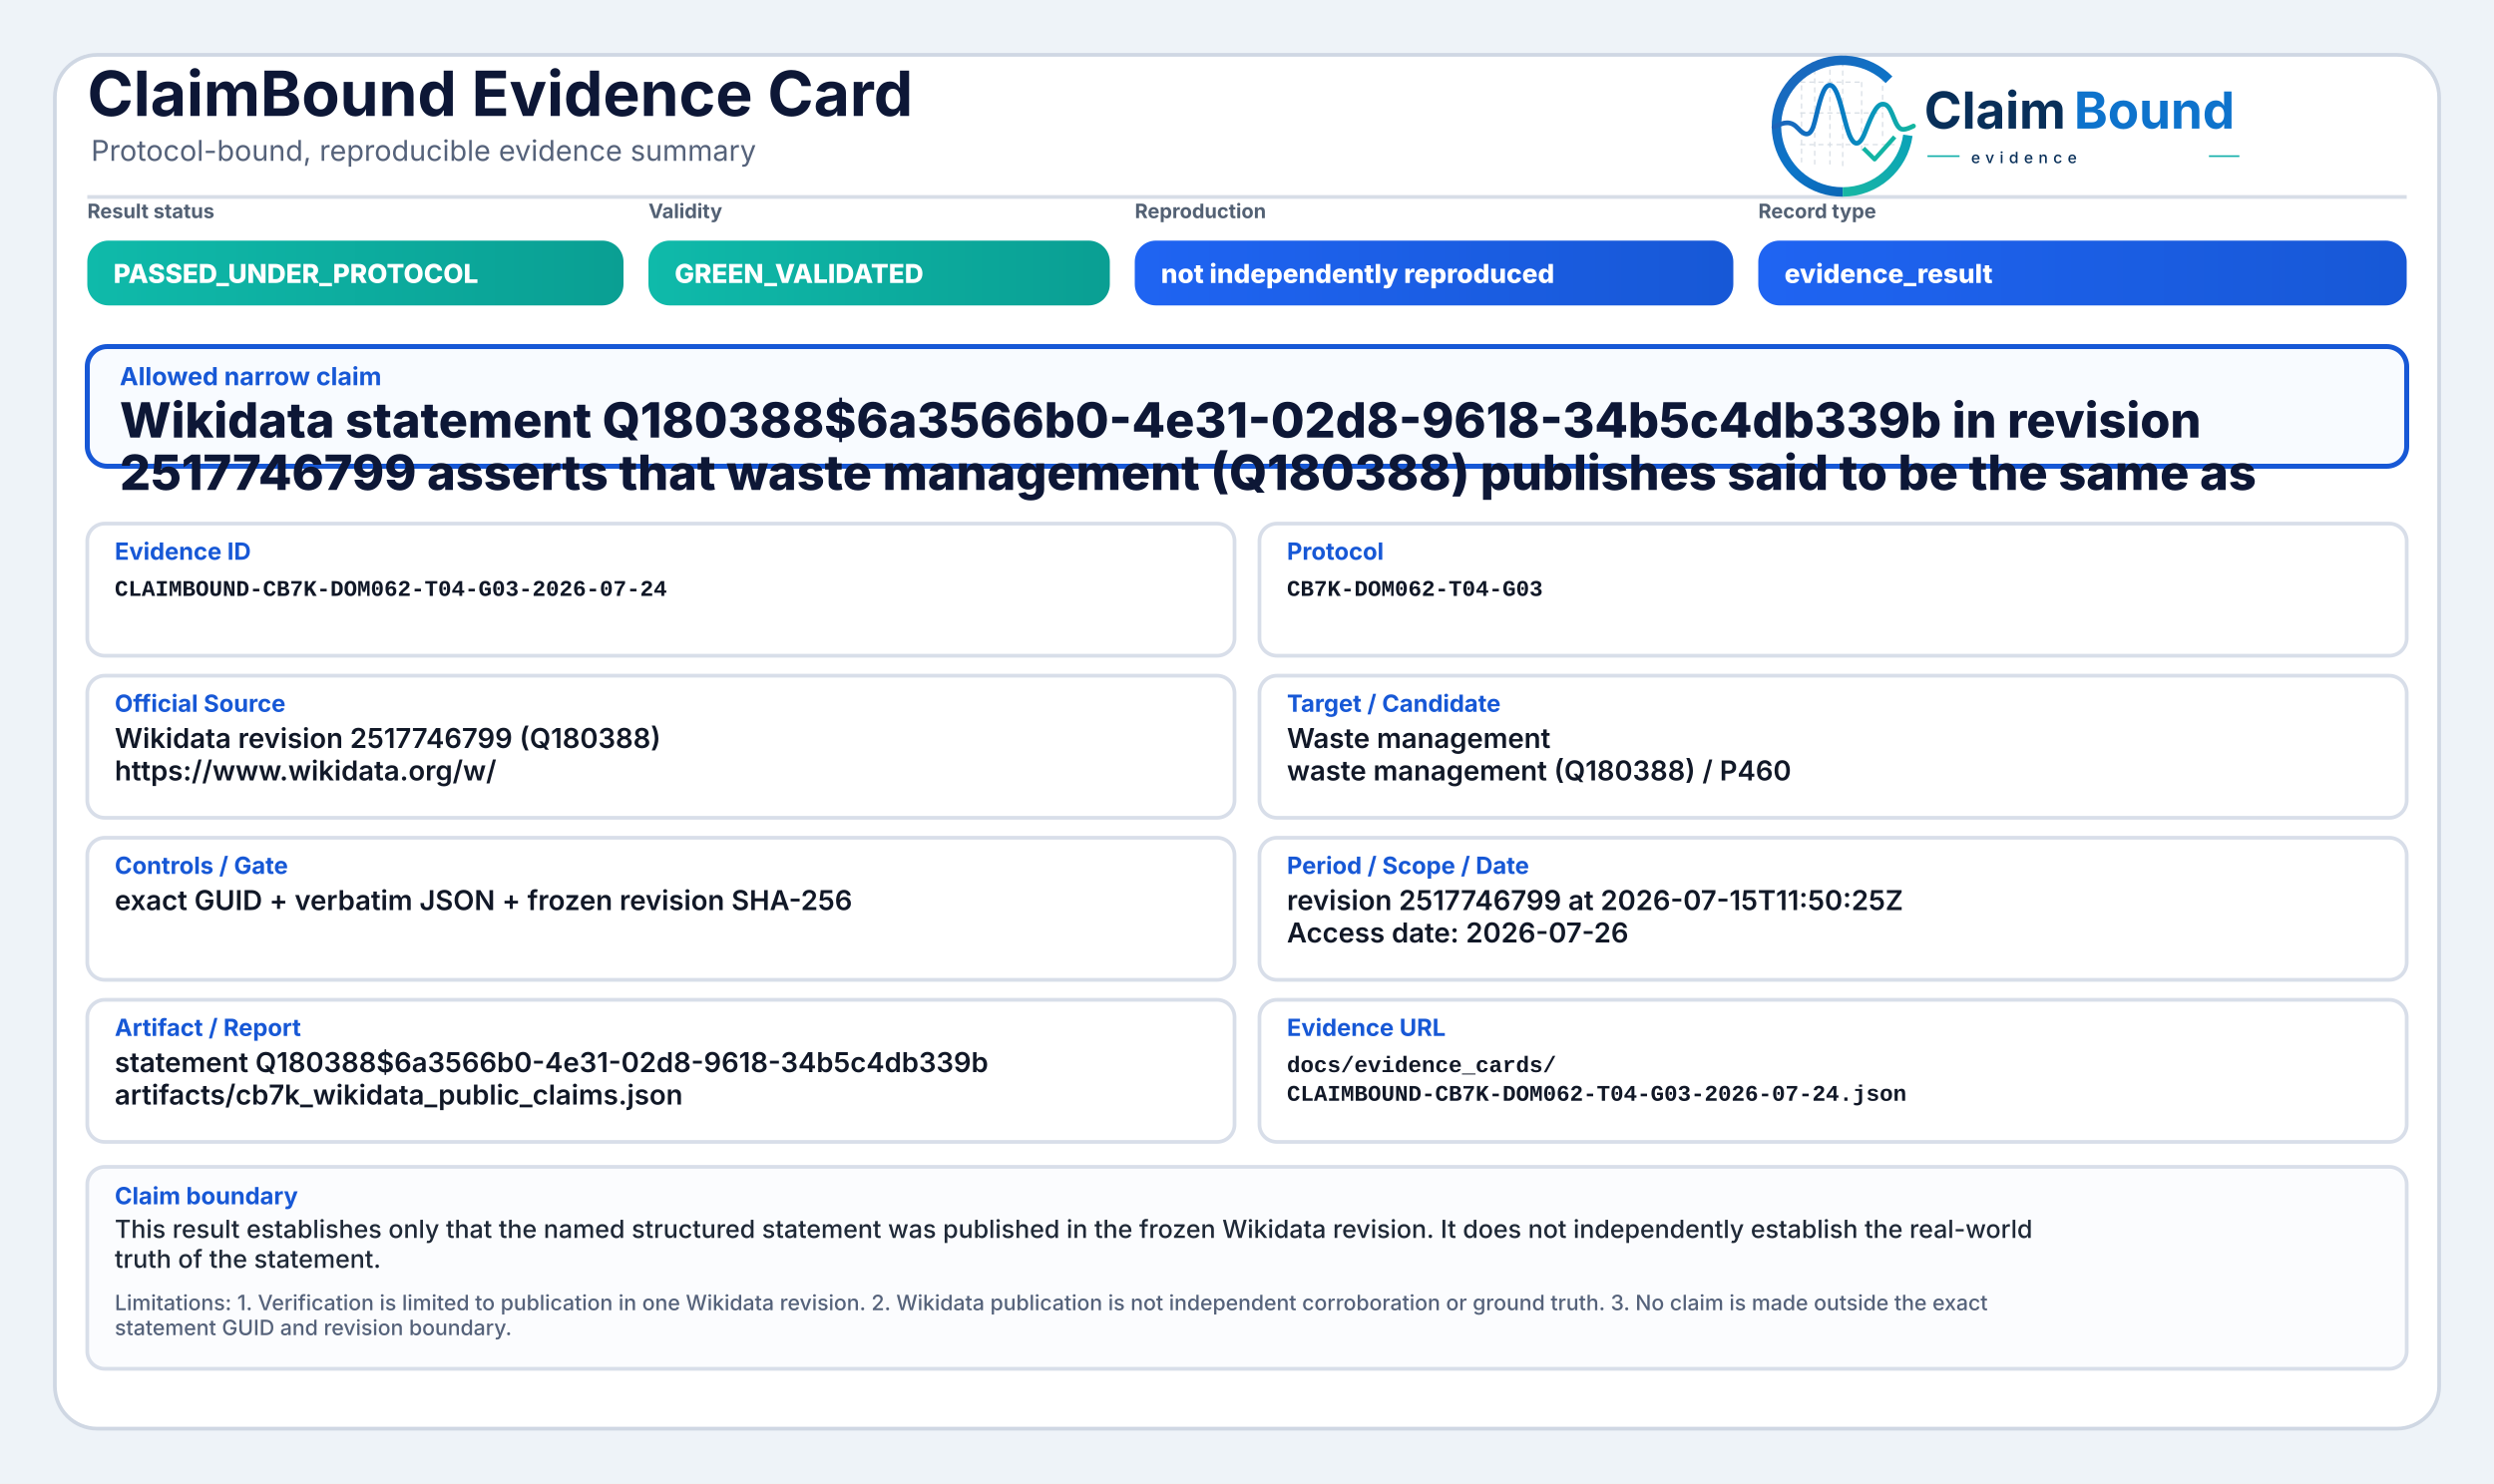
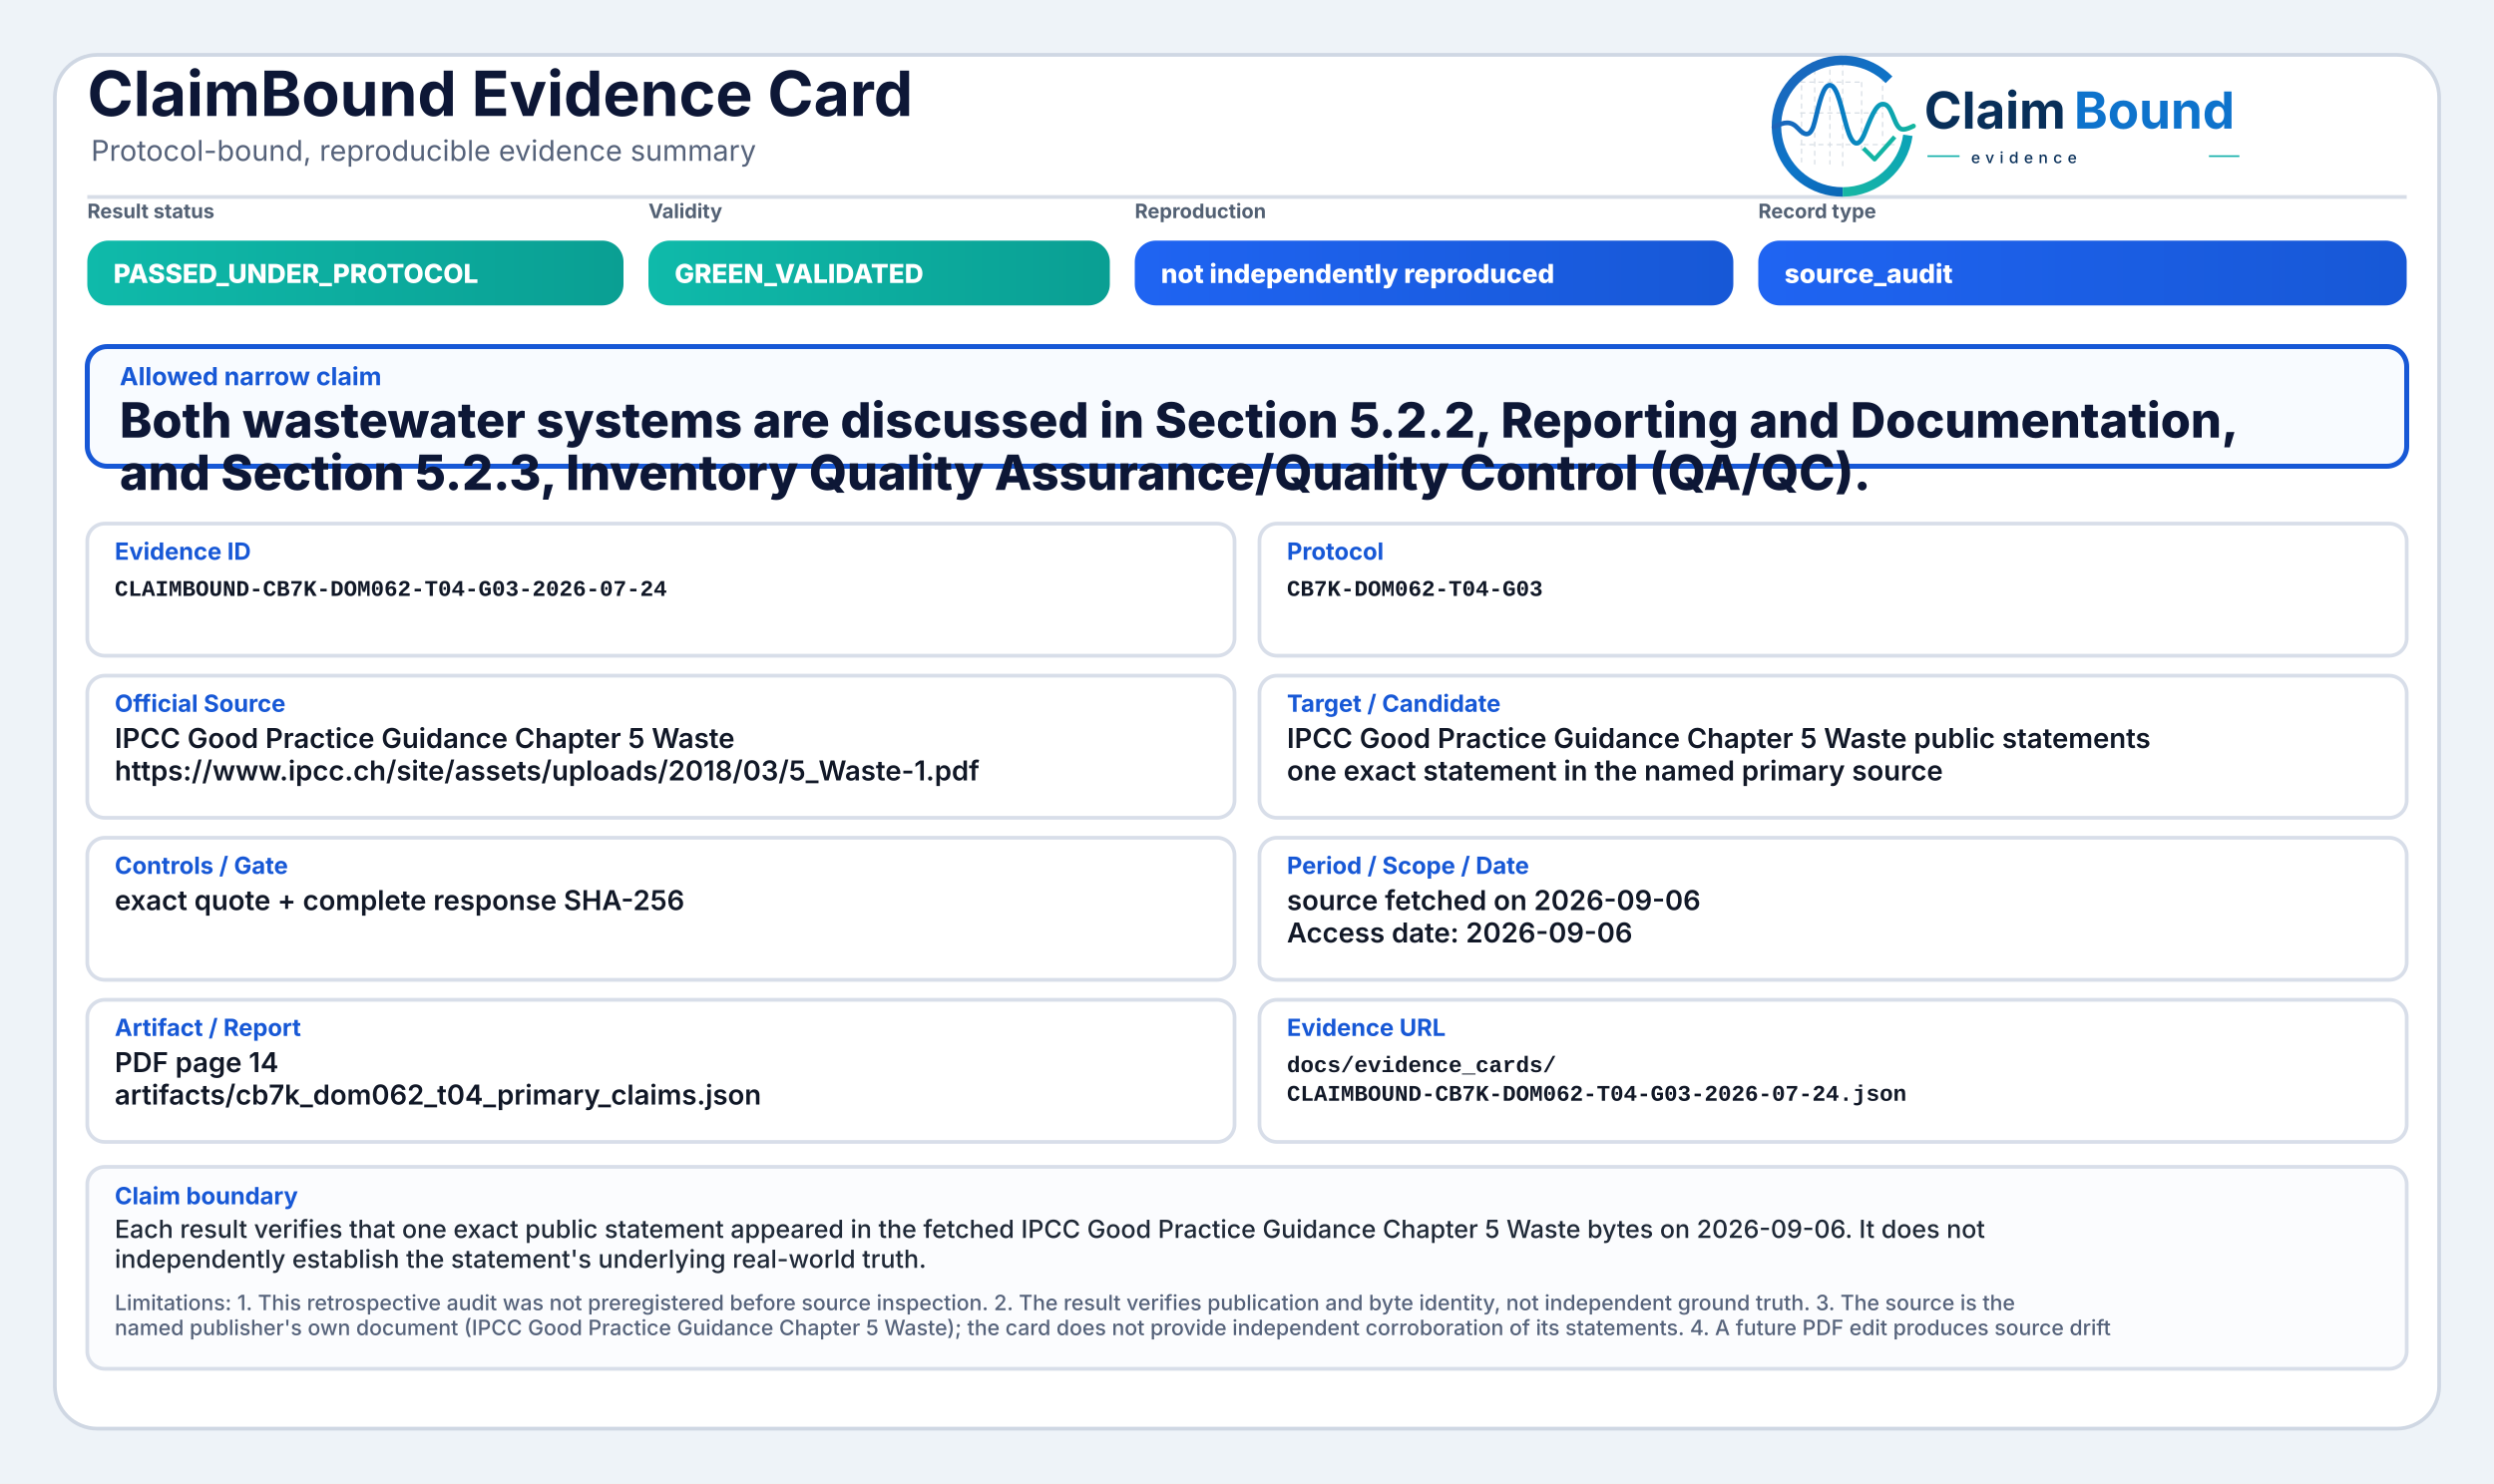
<svg xmlns="http://www.w3.org/2000/svg" width="2000" height="1190" viewBox="0 0 2000 1190" role="img" aria-label="ClaimBound Evidence Card">
  <defs>
    <linearGradient id="greenGrad" x1="0" y1="0" x2="1" y2="0">
      <stop offset="0%" stop-color="#0fbaaa" />
      <stop offset="100%" stop-color="#0a9f93" />
    </linearGradient>
    <linearGradient id="yellowGrad" x1="0" y1="0" x2="1" y2="0">
      <stop offset="0%" stop-color="#fbbf24" />
      <stop offset="100%" stop-color="#d97706" />
    </linearGradient>
    <linearGradient id="amberGrad" x1="0" y1="0" x2="1" y2="0">
      <stop offset="0%" stop-color="#f97316" />
      <stop offset="100%" stop-color="#c2410c" />
    </linearGradient>
    <linearGradient id="redGrad" x1="0" y1="0" x2="1" y2="0">
      <stop offset="0%" stop-color="#ef4444" />
      <stop offset="100%" stop-color="#b91c1c" />
    </linearGradient>
    <linearGradient id="grayGrad" x1="0" y1="0" x2="1" y2="0">
      <stop offset="0%" stop-color="#64748b" />
      <stop offset="100%" stop-color="#475569" />
    </linearGradient>
    <linearGradient id="blueGrad" x1="0" y1="0" x2="1" y2="0">
      <stop offset="0%" stop-color="#1f64f2" />
      <stop offset="100%" stop-color="#1758d6" />
    </linearGradient>
    <linearGradient id="logoRingBlue" x1="73" y1="453" x2="348" y2="793" gradientUnits="userSpaceOnUse">
      <stop offset="0" stop-color="#1E64BA" />
      <stop offset="0.55" stop-color="#0C75C8" />
      <stop offset="1" stop-color="#0A5FAB" />
    </linearGradient>
    <linearGradient id="logoRingTeal" x1="221" y1="792" x2="403" y2="594" gradientUnits="userSpaceOnUse">
      <stop offset="0" stop-color="#18B7A3" />
      <stop offset="1" stop-color="#089EBC" />
    </linearGradient>
    <linearGradient id="logoSignalGradient" x1="61" y1="628" x2="404" y2="628" gradientUnits="userSpaceOnUse">
      <stop offset="0" stop-color="#1E64BA" />
      <stop offset="0.43" stop-color="#0877C4" />
      <stop offset="0.72" stop-color="#0A97BB" />
      <stop offset="1" stop-color="#14B69E" />
    </linearGradient>
  </defs>
  <rect x="0" y="0" width="2000" height="1190" fill="#eef3f8" />
  <rect x="44" y="44" width="1912" height="1102" rx="34" fill="#ffffff" stroke="#cfd7e3" stroke-width="3" />
  <path d="M70 158 H1930" stroke="#d7dde7" stroke-width="3" />
  <text x="70" y="93" font-family="Inter, Segoe UI, Arial, sans-serif" font-size="50" font-weight="750" fill="#0d1736">ClaimBound Evidence Card</text>
  <text x="73" y="129" font-family="Inter, Segoe UI, Arial, sans-serif" font-size="23" font-weight="400" fill="#55627a">Protocol-bound, reproducible evidence summary</text>
  <g aria-label="ClaimBound evidence logo" transform="translate(1415,52) scale(0.33) translate(-40,-478)">
    <g stroke-linecap="butt" stroke-linejoin="round">
      <g stroke="#CBD3DC" stroke-width="3.2" stroke-linecap="round" stroke-dasharray="10 12" opacity="0.72">
        <path d="M130 507V714" />
        <path d="M162 490V719" />
        <path d="M199 491V719" />
        <path d="M230 471V726" />
        <path d="M276 521V690" />
        <path d="M327 508V650" />
        <path d="M128 520H277" />
        <path d="M128 595H327" />
        <path d="M128 672H355" />
      </g>
      <path d="M342.6 514.3A160 160 0 1 0 230 787" fill="none" stroke="url(#logoRingBlue)" stroke-width="23" />
      <path d="M230 787A160 160 0 0 0 388.4 649.3" fill="none" stroke="url(#logoRingTeal)" stroke-width="23" />
      <path d="M63 629.5C87 616.4 104.3 613.6 121.2 632.2C140.7 653.8 153.4 651.6 162.1 616.2C173.8 568.5 182.5 527.5 198.9 527.5C217.5 527.5 228.4 590.6 240.3 630.8C253.4 675.4 268.6 682.8 284.6 641.5C303.5 592.9 315.2 567.6 333.7 574.7C352.6 582 355.7 635.1 376.6 634.9C386.2 634.8 394 630.4 402 626.8" fill="none" stroke="url(#logoSignalGradient)" stroke-width="11.5" stroke-linecap="round" />
      <path d="M284 684.5L307.5 707.7L353 657" fill="none" stroke="#12B4A4" stroke-width="10.5" stroke-linecap="square" />
    </g>
    <text x="428" y="633" font-family="Inter, Segoe UI, Arial, sans-serif" font-size="124" font-weight="750" fill="#082F59" text-rendering="geometricPrecision">Claim</text>
    <text x="792" y="633" font-family="Inter, Segoe UI, Arial, sans-serif" font-size="124" font-weight="750" fill="#0E73CC" text-rendering="geometricPrecision">Bound</text>
    <line x1="436" y1="700" x2="514" y2="700" stroke="#11AFA9" stroke-width="4" />
    <text x="542" y="717" font-family="Inter, Segoe UI, Arial, sans-serif" font-size="38" font-weight="500" letter-spacing="13" fill="#082F59">evidence</text>
    <line x1="1120" y1="700" x2="1194" y2="700" stroke="#11AFA9" stroke-width="4" />
  </g>
  <text x="70" y="175" font-family="Inter, Segoe UI, Arial, sans-serif" font-size="16" font-weight="650" fill="#536174">Result status</text>
  <rect x="70" y="193" width="430" height="52" rx="17" fill="url(#greenGrad)" />
  <text x="91" y="227" font-family="Inter, Segoe UI, Arial, sans-serif" font-size="21" font-weight="800" fill="#ffffff">PASSED_UNDER_PROTOCOL</text>
  <text x="520" y="175" font-family="Inter, Segoe UI, Arial, sans-serif" font-size="16" font-weight="650" fill="#536174">Validity</text>
  <rect x="520" y="193" width="370" height="52" rx="17" fill="url(#greenGrad)" />
  <text x="541" y="227" font-family="Inter, Segoe UI, Arial, sans-serif" font-size="21" font-weight="800" fill="#ffffff">GREEN_VALIDATED</text>
  <text x="910" y="175" font-family="Inter, Segoe UI, Arial, sans-serif" font-size="16" font-weight="650" fill="#536174">Reproduction</text>
  <rect x="910" y="193" width="480" height="52" rx="17" fill="url(#blueGrad)" />
  <text x="931" y="227" font-family="Inter, Segoe UI, Arial, sans-serif" font-size="21" font-weight="800" fill="#ffffff">not independently reproduced</text>
  <text x="1410" y="175" font-family="Inter, Segoe UI, Arial, sans-serif" font-size="16" font-weight="650" fill="#536174">Record type</text>
  <rect x="1410" y="193" width="520" height="52" rx="17" fill="url(#blueGrad)" />
-   <text x="1431" y="227" font-family="Inter, Segoe UI, Arial, sans-serif" font-size="21" font-weight="800" fill="#ffffff">evidence_result</text>
+   <text x="1431" y="227" font-family="Inter, Segoe UI, Arial, sans-serif" font-size="21" font-weight="800" fill="#ffffff">source_audit</text>
  <rect x="70" y="278" width="1860" height="96" rx="16" fill="#f8fbff" stroke="#1758d6" stroke-width="4" />
  <text x="96" y="309" font-family="Inter, Segoe UI, Arial, sans-serif" font-size="20" font-weight="750" fill="#1758d6">Allowed narrow claim</text>
-   <text x="96" y="351" font-family="Inter, Segoe UI, Arial, sans-serif" font-size="39" font-weight="800" fill="#0d1736">Wikidata statement Q180388$6a3566b0-4e31-02d8-9618-34b5c4db339b in revision</text>
-   <text x="96" y="393" font-family="Inter, Segoe UI, Arial, sans-serif" font-size="39" font-weight="800" fill="#0d1736">2517746799 asserts that waste management (Q180388) publishes said to be the same as</text>
+   <text x="96" y="351" font-family="Inter, Segoe UI, Arial, sans-serif" font-size="39" font-weight="800" fill="#0d1736">Both wastewater systems are discussed in Section 5.2.2, Reporting and Documentation,</text>
+   <text x="96" y="393" font-family="Inter, Segoe UI, Arial, sans-serif" font-size="39" font-weight="800" fill="#0d1736">and Section 5.2.3, Inventory Quality Assurance/Quality Control (QA/QC).</text>
  <rect x="70" y="420" width="920" height="106" rx="14" fill="#ffffff" stroke="#d8dee9" stroke-width="3" />
  <text x="92" y="449" font-family="Inter, Segoe UI, Arial, sans-serif" font-size="19" font-weight="750" fill="#1758d6">Evidence ID</text>
  <text x="92" y="478" font-family="SFMono-Regular, Consolas, Liberation Mono, monospace" font-size="18" font-weight="600" fill="#111827">CLAIMBOUND-CB7K-DOM062-T04-G03-2026-07-24</text>
  <rect x="1010" y="420" width="920" height="106" rx="14" fill="#ffffff" stroke="#d8dee9" stroke-width="3" />
  <text x="1032" y="449" font-family="Inter, Segoe UI, Arial, sans-serif" font-size="19" font-weight="750" fill="#1758d6">Protocol</text>
  <text x="1032" y="478" font-family="SFMono-Regular, Consolas, Liberation Mono, monospace" font-size="18" font-weight="600" fill="#111827">CB7K-DOM062-T04-G03</text>
  <rect x="70" y="542" width="920" height="114" rx="14" fill="#ffffff" stroke="#d8dee9" stroke-width="3" />
  <text x="92" y="571" font-family="Inter, Segoe UI, Arial, sans-serif" font-size="19" font-weight="750" fill="#1758d6">Official Source</text>
-   <text x="92" y="600" font-family="Inter, Segoe UI, Arial, sans-serif" font-size="22" font-weight="600" fill="#111827">Wikidata revision 2517746799 (Q180388)</text>
-   <text x="92" y="626" font-family="Inter, Segoe UI, Arial, sans-serif" font-size="22" font-weight="600" fill="#111827">https://www.wikidata.org/w/</text>
+   <text x="92" y="600" font-family="Inter, Segoe UI, Arial, sans-serif" font-size="22" font-weight="600" fill="#111827">IPCC Good Practice Guidance Chapter 5 Waste</text>
+   <text x="92" y="626" font-family="Inter, Segoe UI, Arial, sans-serif" font-size="22" font-weight="600" fill="#111827">https://www.ipcc.ch/site/assets/uploads/2018/03/5_Waste-1.pdf</text>
  <rect x="1010" y="542" width="920" height="114" rx="14" fill="#ffffff" stroke="#d8dee9" stroke-width="3" />
  <text x="1032" y="571" font-family="Inter, Segoe UI, Arial, sans-serif" font-size="19" font-weight="750" fill="#1758d6">Target / Candidate</text>
-   <text x="1032" y="600" font-family="Inter, Segoe UI, Arial, sans-serif" font-size="22" font-weight="600" fill="#111827">Waste management</text>
-   <text x="1032" y="626" font-family="Inter, Segoe UI, Arial, sans-serif" font-size="22" font-weight="600" fill="#111827">waste management (Q180388) / P460</text>
+   <text x="1032" y="600" font-family="Inter, Segoe UI, Arial, sans-serif" font-size="22" font-weight="600" fill="#111827">IPCC Good Practice Guidance Chapter 5 Waste public statements</text>
+   <text x="1032" y="626" font-family="Inter, Segoe UI, Arial, sans-serif" font-size="22" font-weight="600" fill="#111827">one exact statement in the named primary source</text>
  <rect x="70" y="672" width="920" height="114" rx="14" fill="#ffffff" stroke="#d8dee9" stroke-width="3" />
  <text x="92" y="701" font-family="Inter, Segoe UI, Arial, sans-serif" font-size="19" font-weight="750" fill="#1758d6">Controls / Gate</text>
-   <text x="92" y="730" font-family="Inter, Segoe UI, Arial, sans-serif" font-size="22" font-weight="600" fill="#111827">exact GUID + verbatim JSON + frozen revision SHA-256</text>
+   <text x="92" y="730" font-family="Inter, Segoe UI, Arial, sans-serif" font-size="22" font-weight="600" fill="#111827">exact quote + complete response SHA-256</text>
  <rect x="1010" y="672" width="920" height="114" rx="14" fill="#ffffff" stroke="#d8dee9" stroke-width="3" />
  <text x="1032" y="701" font-family="Inter, Segoe UI, Arial, sans-serif" font-size="19" font-weight="750" fill="#1758d6">Period / Scope / Date</text>
-   <text x="1032" y="730" font-family="Inter, Segoe UI, Arial, sans-serif" font-size="22" font-weight="600" fill="#111827">revision 2517746799 at 2026-07-15T11:50:25Z</text>
-   <text x="1032" y="756" font-family="Inter, Segoe UI, Arial, sans-serif" font-size="22" font-weight="600" fill="#111827">Access date: 2026-07-26</text>
+   <text x="1032" y="730" font-family="Inter, Segoe UI, Arial, sans-serif" font-size="22" font-weight="600" fill="#111827">source fetched on 2026-09-06</text>
+   <text x="1032" y="756" font-family="Inter, Segoe UI, Arial, sans-serif" font-size="22" font-weight="600" fill="#111827">Access date: 2026-09-06</text>
  <rect x="70" y="802" width="920" height="114" rx="14" fill="#ffffff" stroke="#d8dee9" stroke-width="3" />
  <text x="92" y="831" font-family="Inter, Segoe UI, Arial, sans-serif" font-size="19" font-weight="750" fill="#1758d6">Artifact / Report</text>
-   <text x="92" y="860" font-family="Inter, Segoe UI, Arial, sans-serif" font-size="22" font-weight="600" fill="#111827">statement Q180388$6a3566b0-4e31-02d8-9618-34b5c4db339b</text>
-   <text x="92" y="886" font-family="Inter, Segoe UI, Arial, sans-serif" font-size="22" font-weight="600" fill="#111827">artifacts/cb7k_wikidata_public_claims.json</text>
+   <text x="92" y="860" font-family="Inter, Segoe UI, Arial, sans-serif" font-size="22" font-weight="600" fill="#111827">PDF page 14</text>
+   <text x="92" y="886" font-family="Inter, Segoe UI, Arial, sans-serif" font-size="22" font-weight="600" fill="#111827">artifacts/cb7k_dom062_t04_primary_claims.json</text>
  <rect x="1010" y="802" width="920" height="114" rx="14" fill="#ffffff" stroke="#d8dee9" stroke-width="3" />
  <text x="1032" y="831" font-family="Inter, Segoe UI, Arial, sans-serif" font-size="19" font-weight="750" fill="#1758d6">Evidence URL</text>
  <text x="1032" y="860" font-family="SFMono-Regular, Consolas, Liberation Mono, monospace" font-size="18" font-weight="600" fill="#111827">docs/evidence_cards/</text>
  <text x="1032" y="883" font-family="SFMono-Regular, Consolas, Liberation Mono, monospace" font-size="18" font-weight="600" fill="#111827">CLAIMBOUND-CB7K-DOM062-T04-G03-2026-07-24.json</text>
  <rect x="70" y="936" width="1860" height="162" rx="14" fill="#fbfcfe" stroke="#d8dee9" stroke-width="3" />
  <text x="92" y="966" font-family="Inter, Segoe UI, Arial, sans-serif" font-size="19" font-weight="750" fill="#1758d6">Claim boundary</text>
-   <text x="92" y="993" font-family="Inter, Segoe UI, Arial, sans-serif" font-size="20" font-weight="500" fill="#1f2937">This result establishes only that the named structured statement was published in the frozen Wikidata revision. It does not independently establish the real-world</text>
-   <text x="92" y="1017" font-family="Inter, Segoe UI, Arial, sans-serif" font-size="20" font-weight="500" fill="#1f2937">truth of the statement.</text>
-   <text x="92" y="1051" font-family="Inter, Segoe UI, Arial, sans-serif" font-size="17" font-weight="500" fill="#55627a">Limitations: 1. Verification is limited to publication in one Wikidata revision. 2. Wikidata publication is not independent corroboration or ground truth. 3. No claim is made outside the exact</text>
-   <text x="92" y="1071" font-family="Inter, Segoe UI, Arial, sans-serif" font-size="17" font-weight="500" fill="#55627a">statement GUID and revision boundary.</text>
+   <text x="92" y="993" font-family="Inter, Segoe UI, Arial, sans-serif" font-size="20" font-weight="500" fill="#1f2937">Each result verifies that one exact public statement appeared in the fetched IPCC Good Practice Guidance Chapter 5 Waste bytes on 2026-09-06. It does not</text>
+   <text x="92" y="1017" font-family="Inter, Segoe UI, Arial, sans-serif" font-size="20" font-weight="500" fill="#1f2937">independently establish the statement's underlying real-world truth.</text>
+   <text x="92" y="1051" font-family="Inter, Segoe UI, Arial, sans-serif" font-size="17" font-weight="500" fill="#55627a">Limitations: 1. This retrospective audit was not preregistered before source inspection. 2. The result verifies publication and byte identity, not independent ground truth. 3. The source is the</text>
+   <text x="92" y="1071" font-family="Inter, Segoe UI, Arial, sans-serif" font-size="17" font-weight="500" fill="#55627a">named publisher's own document (IPCC Good Practice Guidance Chapter 5 Waste); the card does not provide independent corroboration of its statements. 4. A future PDF edit produces source drift</text>
</svg>
